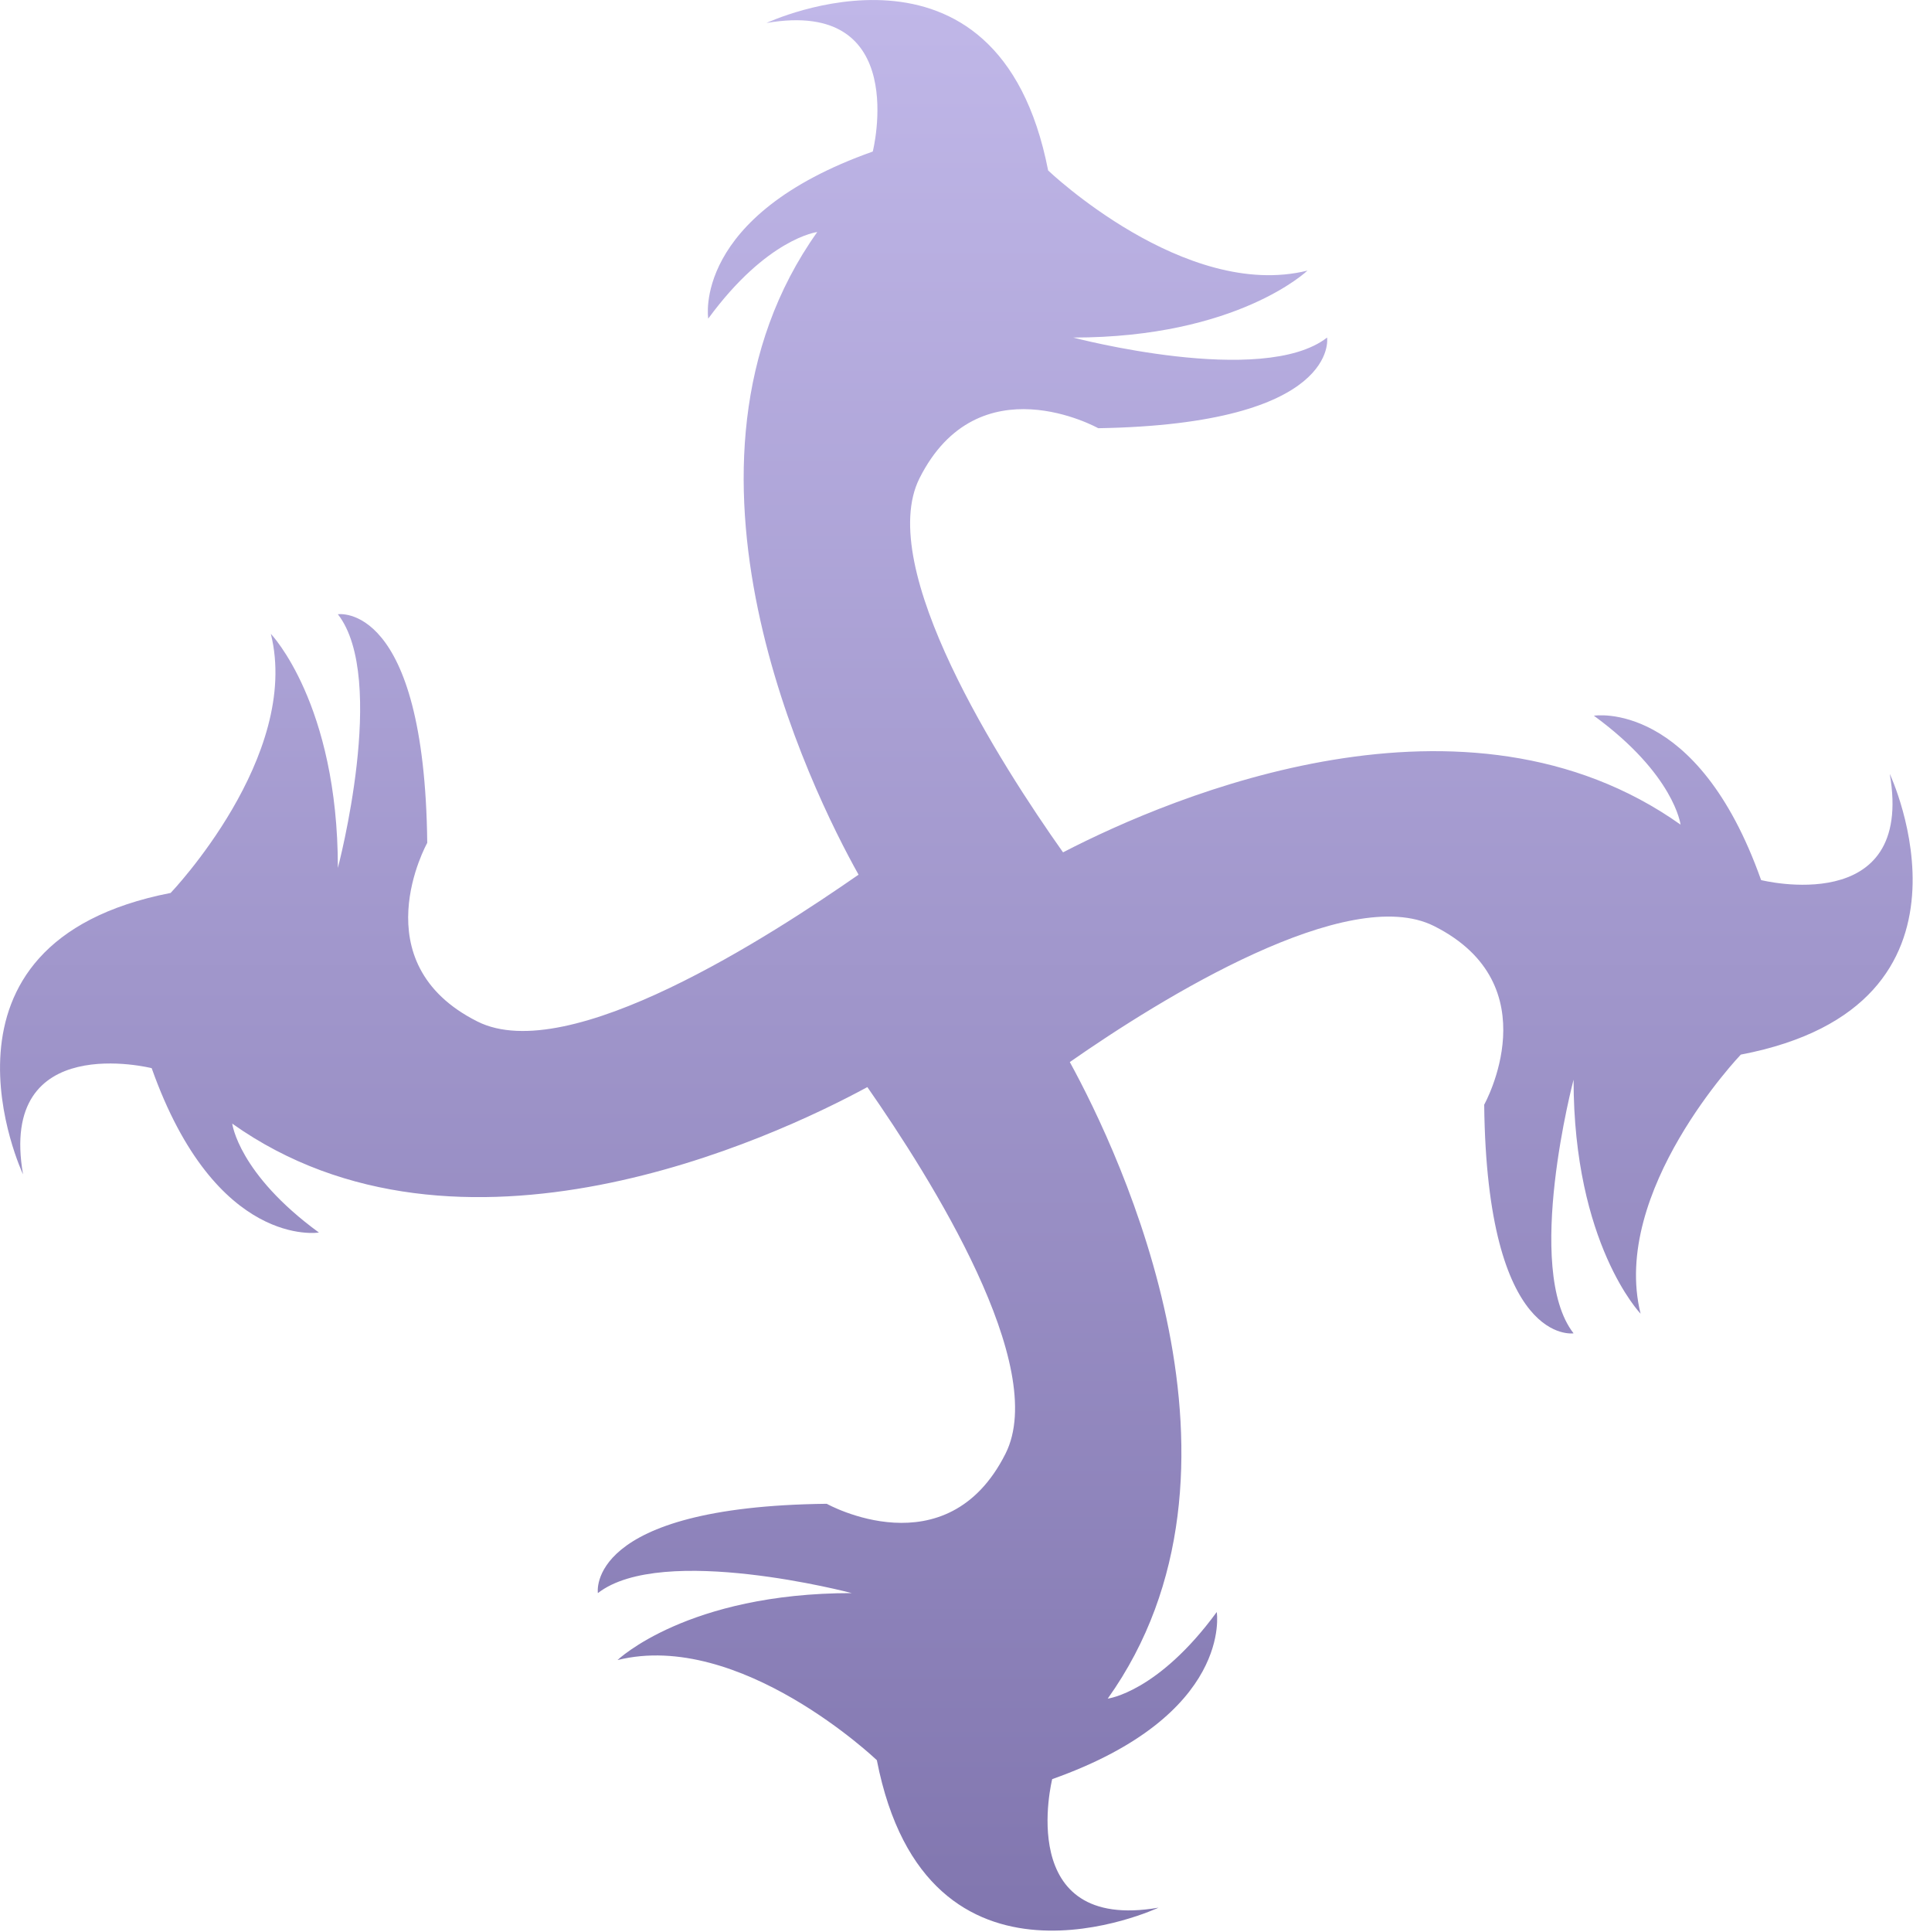
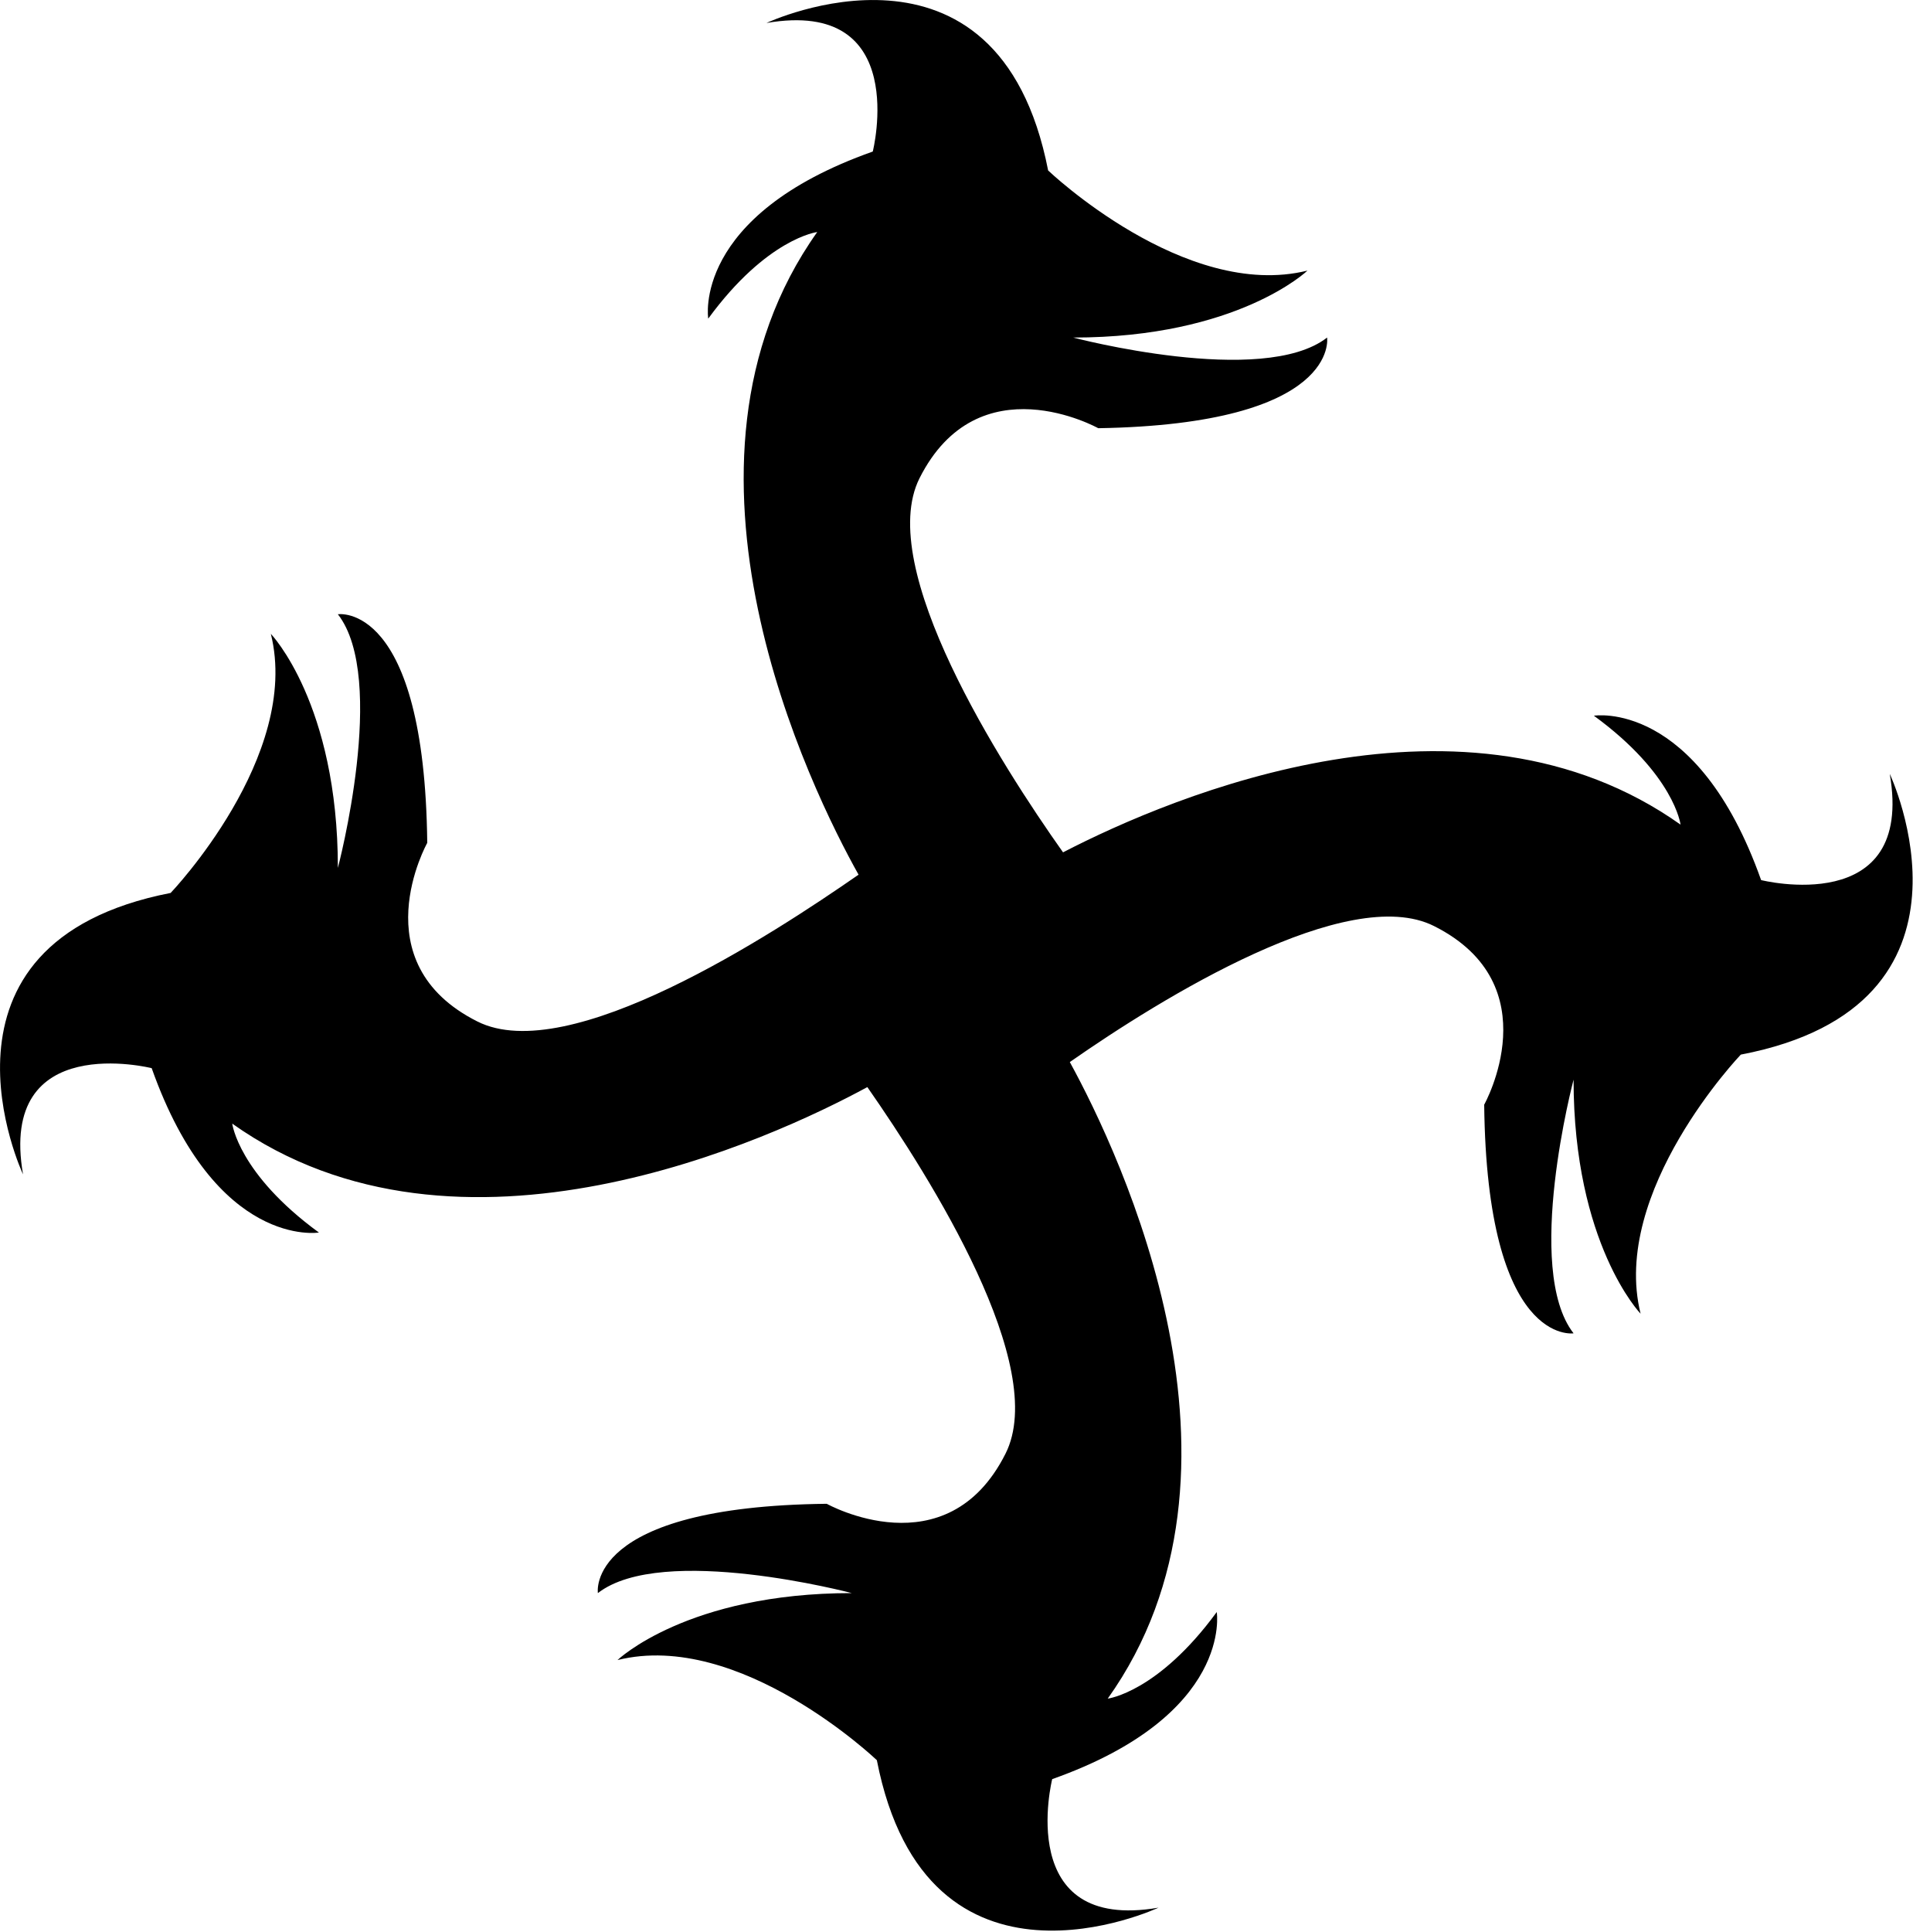
<svg xmlns="http://www.w3.org/2000/svg" width="102" height="103" viewBox="0 0 102 103" fill="none">
  <path d="M100.772 41.258C102.108 48.976 93.912 46.92 93.912 46.92C90.482 37.255 84.994 38.156 84.994 38.156C89.291 41.294 89.616 43.963 89.616 43.963C78.17 35.848 62.608 42.376 56.687 45.441C53.365 40.753 46.649 30.258 49.032 25.498C52.173 19.259 58.564 22.829 58.564 22.829C71.49 22.613 70.768 17.996 70.768 17.996C67.338 20.665 57.228 17.996 57.228 17.996C66.002 17.996 69.721 14.426 69.721 14.426C63.186 16.049 55.892 9.088 55.892 9.088C53.221 -4.58 40.872 1.226 40.872 1.226C48.599 -0.108 46.541 8.079 46.541 8.079C36.864 11.505 37.767 16.986 37.767 16.986C40.908 12.695 43.58 12.37 43.58 12.37C34.734 24.812 43.255 42.123 45.783 46.631C41.161 49.841 30.329 56.91 25.455 54.457C19.209 51.32 22.783 44.936 22.783 44.936C22.639 32.025 18.017 32.747 18.017 32.747C20.689 36.173 18.017 46.271 18.017 46.271C18.017 37.507 14.443 33.792 14.443 33.792C16.067 40.32 9.099 47.605 9.099 47.605C-4.585 50.274 1.228 62.608 1.228 62.608C-0.108 54.89 8.088 56.946 8.088 56.946C11.518 66.611 17.006 65.71 17.006 65.71C12.71 62.572 12.384 59.903 12.384 59.903C24.48 68.486 41.197 60.697 46.252 57.956C49.646 62.824 55.965 72.85 53.618 77.502C50.477 83.742 44.086 80.171 44.086 80.171C31.16 80.316 31.882 84.932 31.882 84.932C35.312 82.263 45.422 84.932 45.422 84.932C36.648 84.932 32.929 88.502 32.929 88.502C39.464 86.879 46.758 93.84 46.758 93.84C49.429 107.508 61.778 101.702 61.778 101.702C54.051 103.036 56.109 94.85 56.109 94.85C65.786 91.423 64.883 85.942 64.883 85.942C61.742 90.233 59.07 90.558 59.07 90.558C67.735 78.404 59.756 61.562 57.048 56.621C61.958 53.195 71.888 47.064 76.473 49.372C82.719 52.51 79.145 58.893 79.145 58.893C79.289 71.804 83.911 71.083 83.911 71.083C81.239 67.657 83.911 57.559 83.911 57.559C83.911 66.323 87.485 70.037 87.485 70.037C85.861 63.51 92.829 56.224 92.829 56.224C106.586 53.592 100.772 41.258 100.772 41.258Z" fill="url(#paint0_linear_1_6)" />
  <defs>
    <linearGradient id="paint0_linear_1_6" x1="50.997" y1="0.001" x2="50.997" y2="102.927" gradientUnits="userSpaceOnUse">
-       <stop stop-color="#C0B7E8" />
-       <stop offset="1" stop-color="#8176AF" />
+       <stop stopColor="#C0B7E8" />
+       <stop offset="1" stopColor="#8176AF" />
    </linearGradient>
  </defs>
</svg>
